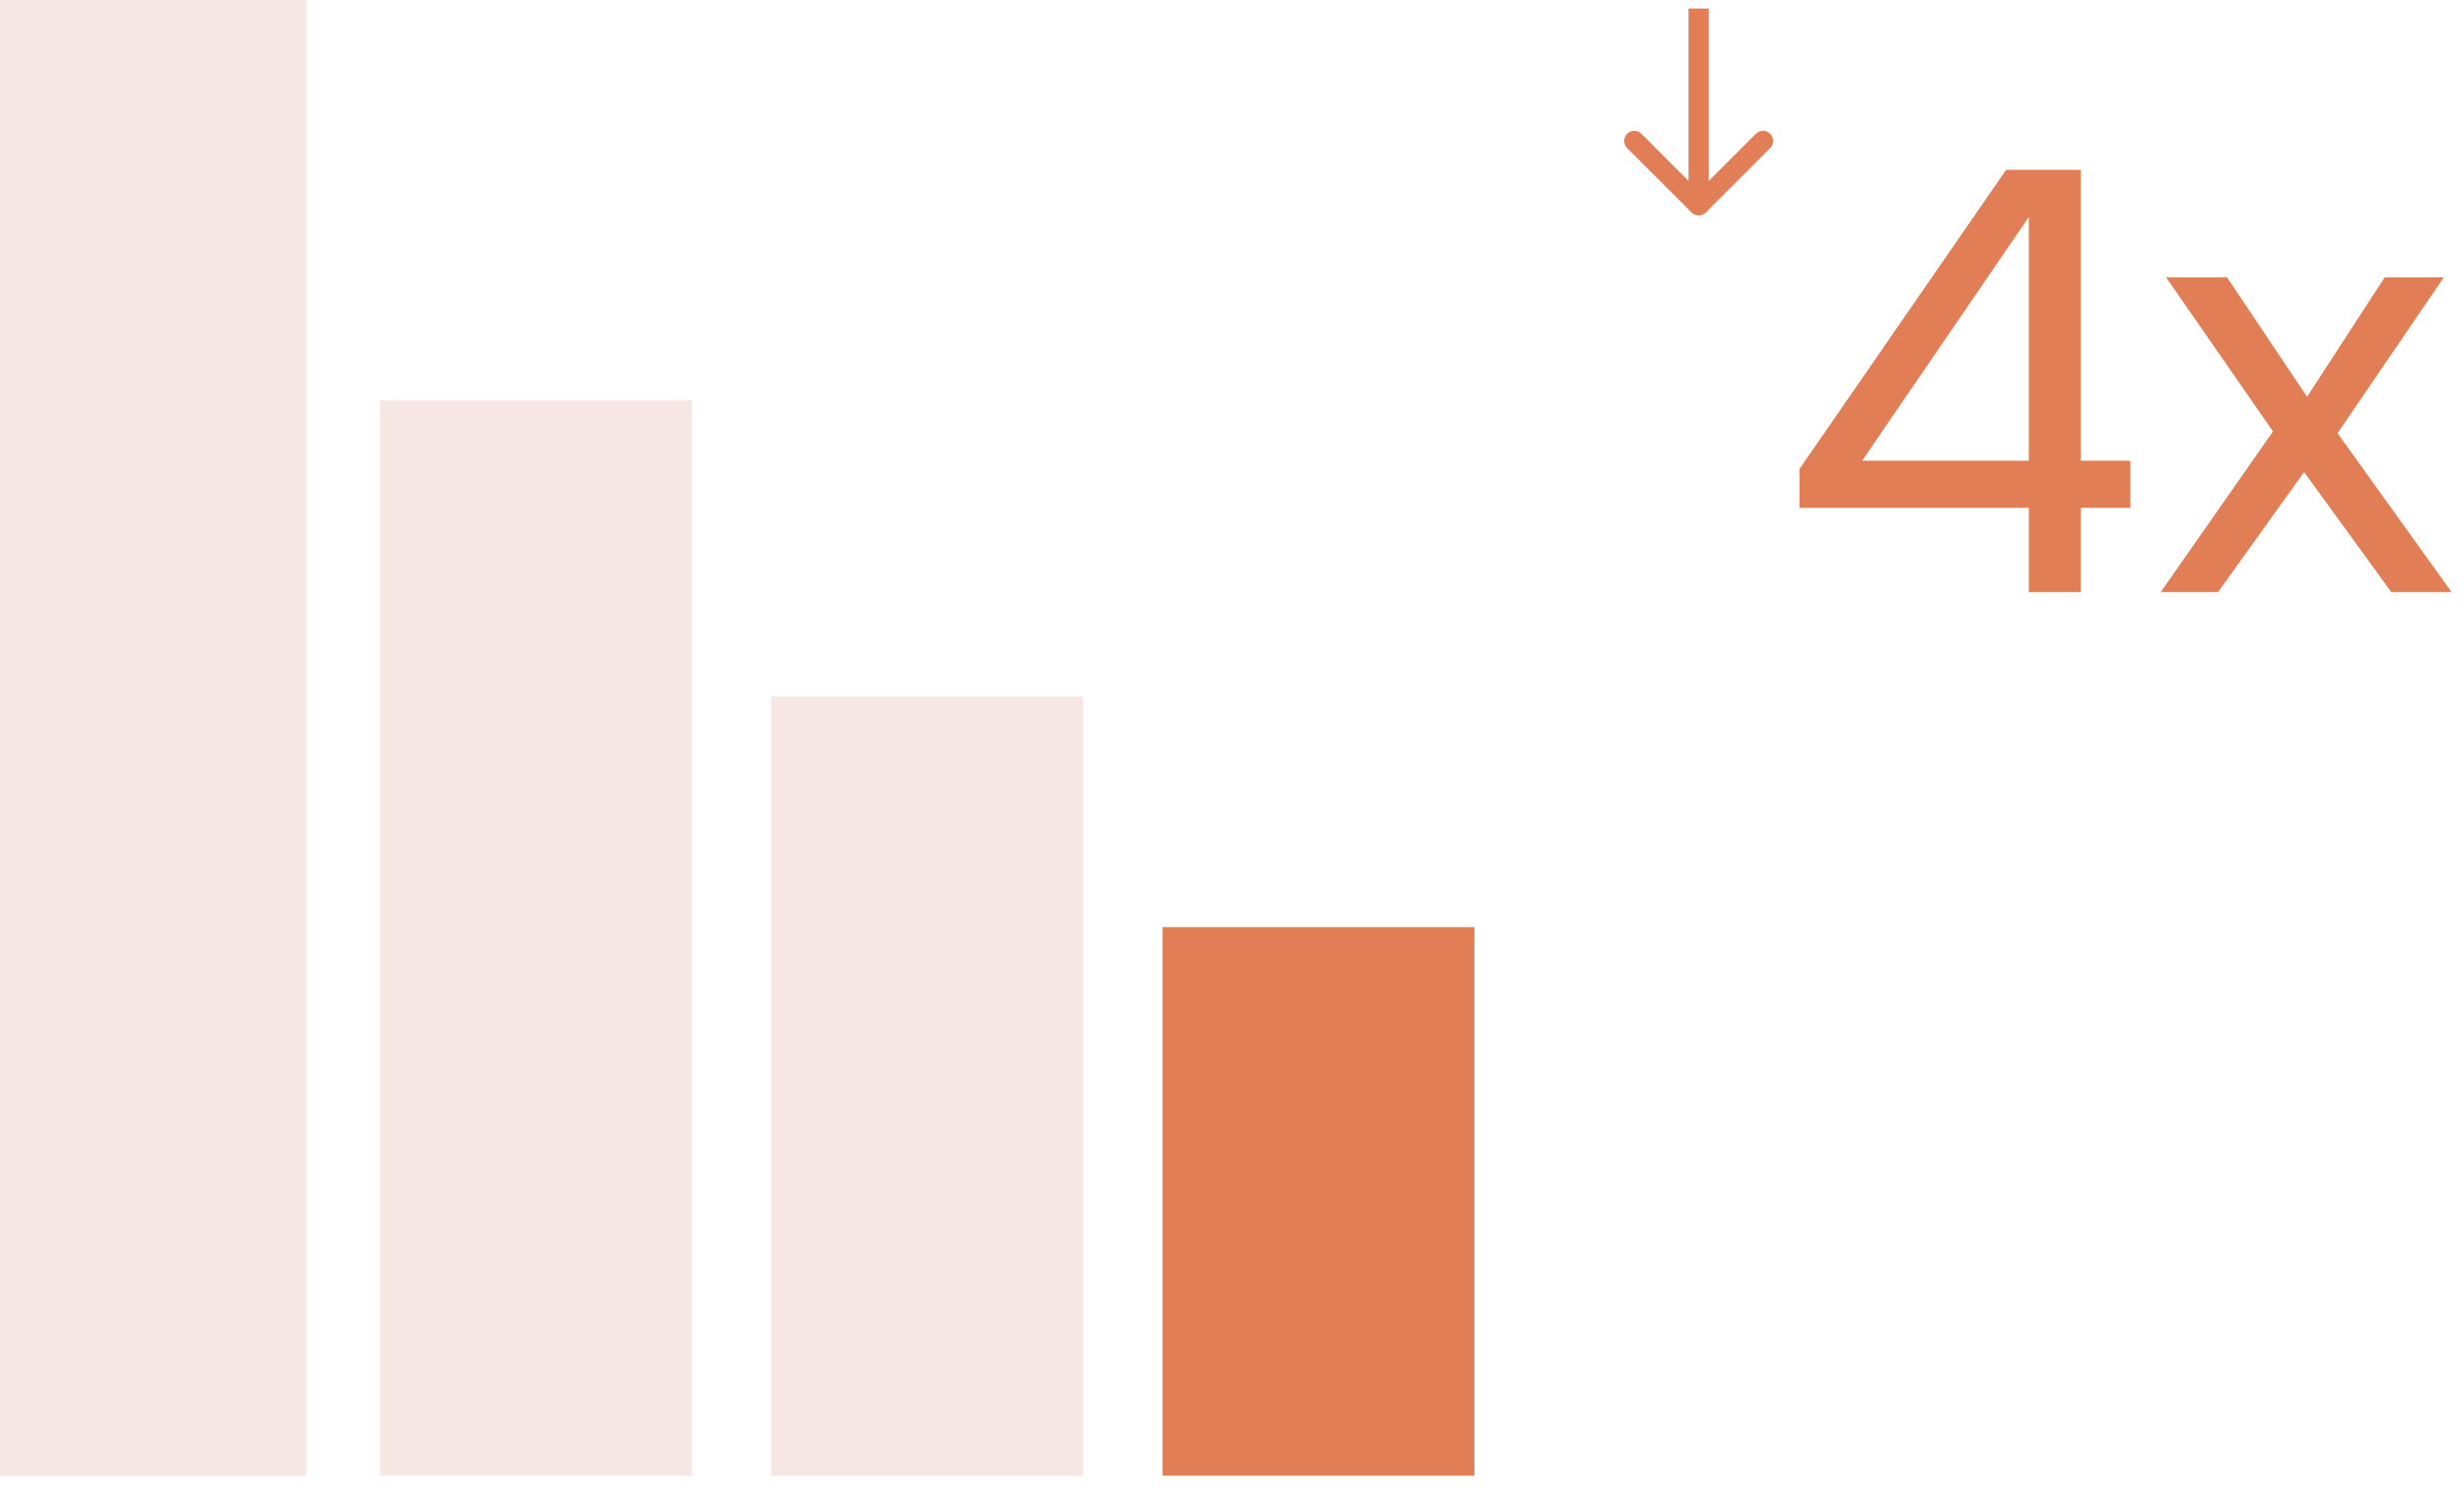
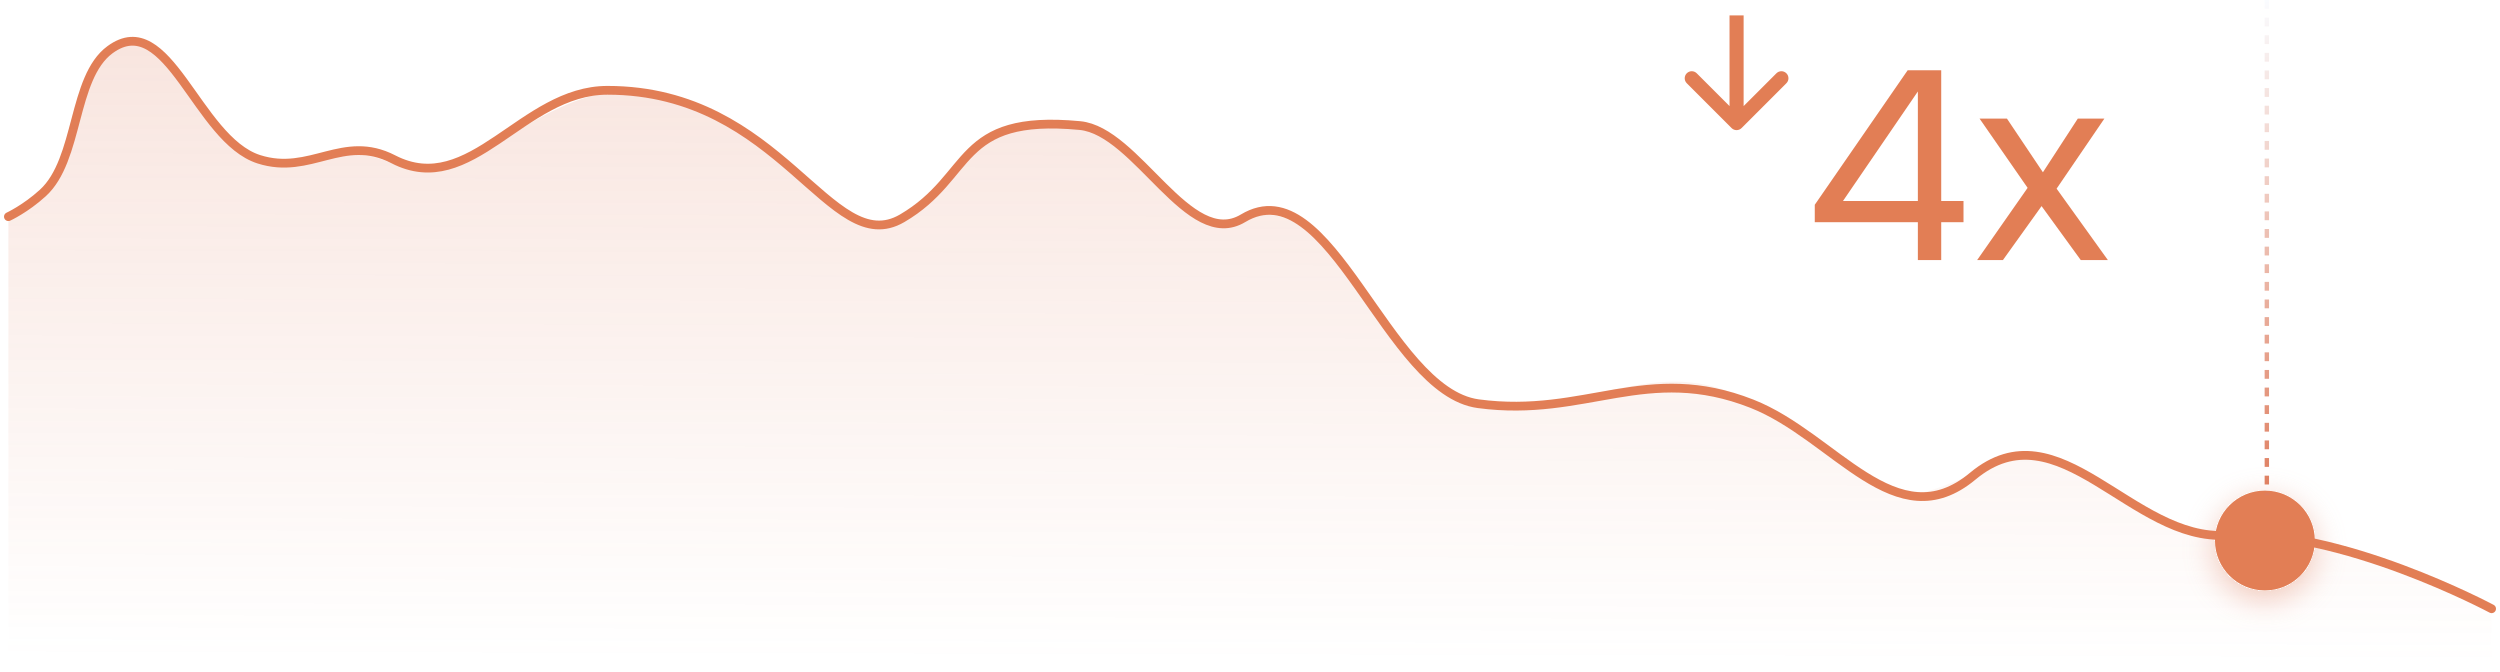
- <svg xmlns="http://www.w3.org/2000/svg" width="132" height="80" viewBox="0 0 132 80" fill="none">
-   <path d="M78.986 49.672H62.278V79.064H78.986V49.672Z" fill="#E27E55" />
-   <path d="M58.023 37.327H41.315V79.064H58.023V37.327Z" fill="#F6E7E4" />
-   <path d="M37.068 21.452H20.36V79.061H37.068V21.452Z" fill="#F6E7E4" />
-   <path d="M16.406 0H0.001V79.065H16.406V0Z" fill="#F6E7E4" />
-   <path d="M108.686 31.723V27.211H96.398V25.131L107.47 9.099H111.47V24.683H114.126V27.211H111.47V31.723H108.686ZM99.758 24.683H108.686V11.627L99.758 24.683ZM115.752 31.723L121.768 23.115L116.04 14.859H119.304L123.592 21.259L127.752 14.859H130.92L125.224 23.211L131.336 31.723H128.104L123.432 25.291L118.824 31.723H115.752Z" fill="#E27E55" />
-   <path d="M90.617 11.383C90.829 11.595 91.171 11.595 91.383 11.383L94.83 7.936C95.042 7.724 95.042 7.381 94.83 7.17C94.619 6.958 94.276 6.958 94.064 7.17L91 10.234L87.936 7.17C87.724 6.958 87.381 6.958 87.17 7.17C86.958 7.381 86.958 7.724 87.17 7.936L90.617 11.383ZM91.542 1L91.542 0.458L90.458 0.458L90.458 1L91.542 1ZM91.542 11L91.542 1L90.458 1L90.458 11L91.542 11Z" fill="#E27E55" />
+ <svg xmlns="http://www.w3.org/2000/svg" width="298" height="80" viewBox="0 0 298 80" fill="none">
+   <path d="M1 25.827C1 25.827 3.033 24.891 5.104 23.005C9.472 19.025 8.575 9.257 13.115 5.923C20.046 0.833 23.465 16.621 30.855 18.985C37.012 20.954 40.876 15.885 46.879 18.985C56.138 23.767 62.25 10.765 72.41 10.765C93.211 10.765 98.954 31.044 107.538 26.019C116.122 20.995 113.847 13.562 128.712 14.966C135.539 15.611 141.701 29.912 148.169 26.02C158.547 19.777 165.272 46.654 176.21 48.123C189.048 49.846 196.265 43.18 208.829 48.125C218.719 52.018 225.996 64.389 235.153 56.758C245.421 48.202 254.126 64.597 265.483 63.794C278.84 62.85 297 72.563 297 72.563" stroke="#E27E55" stroke-width="1.045" stroke-linecap="round" />
+   <path d="M6.165 22.12C5.289 24.548 1 25.827 1 25.827L1 78.713L297 78.713V72.973C297 72.973 278.008 62.987 264.705 63.779C253.394 64.453 247.548 51.203 238.372 55.133C222.844 61.783 228.397 59.887 209.645 48.452C198.418 41.606 191.292 48.845 176.53 48.452C165.568 48.16 159.428 20.549 147.803 26.444C141.361 29.711 136.388 15.695 128.253 15.047C113.448 13.868 113.965 24.236 106.309 26.837C100.469 28.821 96.734 20.942 86.759 14.654C83.345 13.107 80.624 11.833 75.189 11.117C64.991 9.774 55.684 23.384 46.462 19.37C40.483 16.768 36.235 20.237 30.104 18.584C22.743 16.599 20.314 1.399 13.412 5.672C8.889 8.471 9.357 13.276 6.165 22.12Z" fill="url(#paint0_linear_5313_33789)" fill-opacity="0.2" />
+   <g filter="url(#filter0_bd_5313_33789)">
+     <circle cx="269.976" cy="64.429" r="5.952" fill="#E27E55" />
+   </g>
+   <line x1="270.207" y1="-1.14246e-08" x2="270.207" y2="59.036" stroke="url(#paint1_linear_5313_33789)" stroke-width="0.523" stroke-dasharray="1.05 1.05" />
+   <path d="M206.406 15.266C206.734 15.594 207.266 15.594 207.594 15.266L212.937 9.922C213.265 9.594 213.265 9.063 212.937 8.735C212.609 8.407 212.078 8.407 211.75 8.735L207 13.484L202.25 8.735C201.922 8.407 201.391 8.407 201.063 8.735C200.735 9.063 200.735 9.594 201.063 9.922L206.406 15.266ZM207.84 2.672V1.832H206.16V2.672H207.84ZM207.84 14.672V2.672H206.16V14.672H207.84Z" fill="#E27E55" />
+   <path d="M228.609 31V26.488H216.321V24.408L227.393 8.376H231.393V23.96H234.049V26.488H231.393V31H228.609ZM219.681 23.96H228.609V10.904L219.681 23.96ZM235.675 31L241.691 22.392L235.963 14.136H239.227L243.515 20.536L247.675 14.136H250.843L245.147 22.488L251.259 31H248.027L243.355 24.568L238.747 31H235.675Z" fill="#E27E55" />
+   <defs>
+     <filter id="filter0_bd_5313_33789" x="243.114" y="37.567" width="53.724" height="53.723" filterUnits="userSpaceOnUse" color-interpolation-filters="sRGB">
+       <feFlood flood-opacity="0" result="BackgroundImageFix" />
+       <feGaussianBlur in="BackgroundImageFix" stdDeviation="10.455" />
+       <feComposite in2="SourceAlpha" operator="in" result="effect1_backgroundBlur_5313_33789" />
+       <feColorMatrix in="SourceAlpha" type="matrix" values="0 0 0 0 0 0 0 0 0 0 0 0 0 0 0 0 0 0 127 0" result="hardAlpha" />
+       <feOffset dy="1.045" />
+       <feGaussianBlur stdDeviation="1.75" />
+       <feComposite in2="hardAlpha" operator="out" />
+       <feColorMatrix type="matrix" values="0 0 0 0 0.871 0 0 0 0 0.49 0 0 0 0 0.369 0 0 0 0.4 0" />
+       <feBlend mode="normal" in2="effect1_backgroundBlur_5313_33789" result="effect2_dropShadow_5313_33789" />
+       <feBlend mode="normal" in="SourceGraphic" in2="effect2_dropShadow_5313_33789" result="shape" />
+     </filter>
+     <linearGradient id="paint0_linear_5313_33789" x1="148.776" y1="4.829" x2="148.606" y2="78.713" gradientUnits="userSpaceOnUse">
+       <stop stop-color="#DE7D5E" />
+       <stop offset="1" stop-color="#DE7D5E" stop-opacity="0" />
+     </linearGradient>
+     <linearGradient id="paint1_linear_5313_33789" x1="269.445" y1="59.036" x2="269.445" y2="2.18557e-08" gradientUnits="userSpaceOnUse">
+       <stop stop-color="#DE7D5E" />
+       <stop offset="1" stop-color="#FAFCFF" />
+     </linearGradient>
+   </defs>
</svg>
